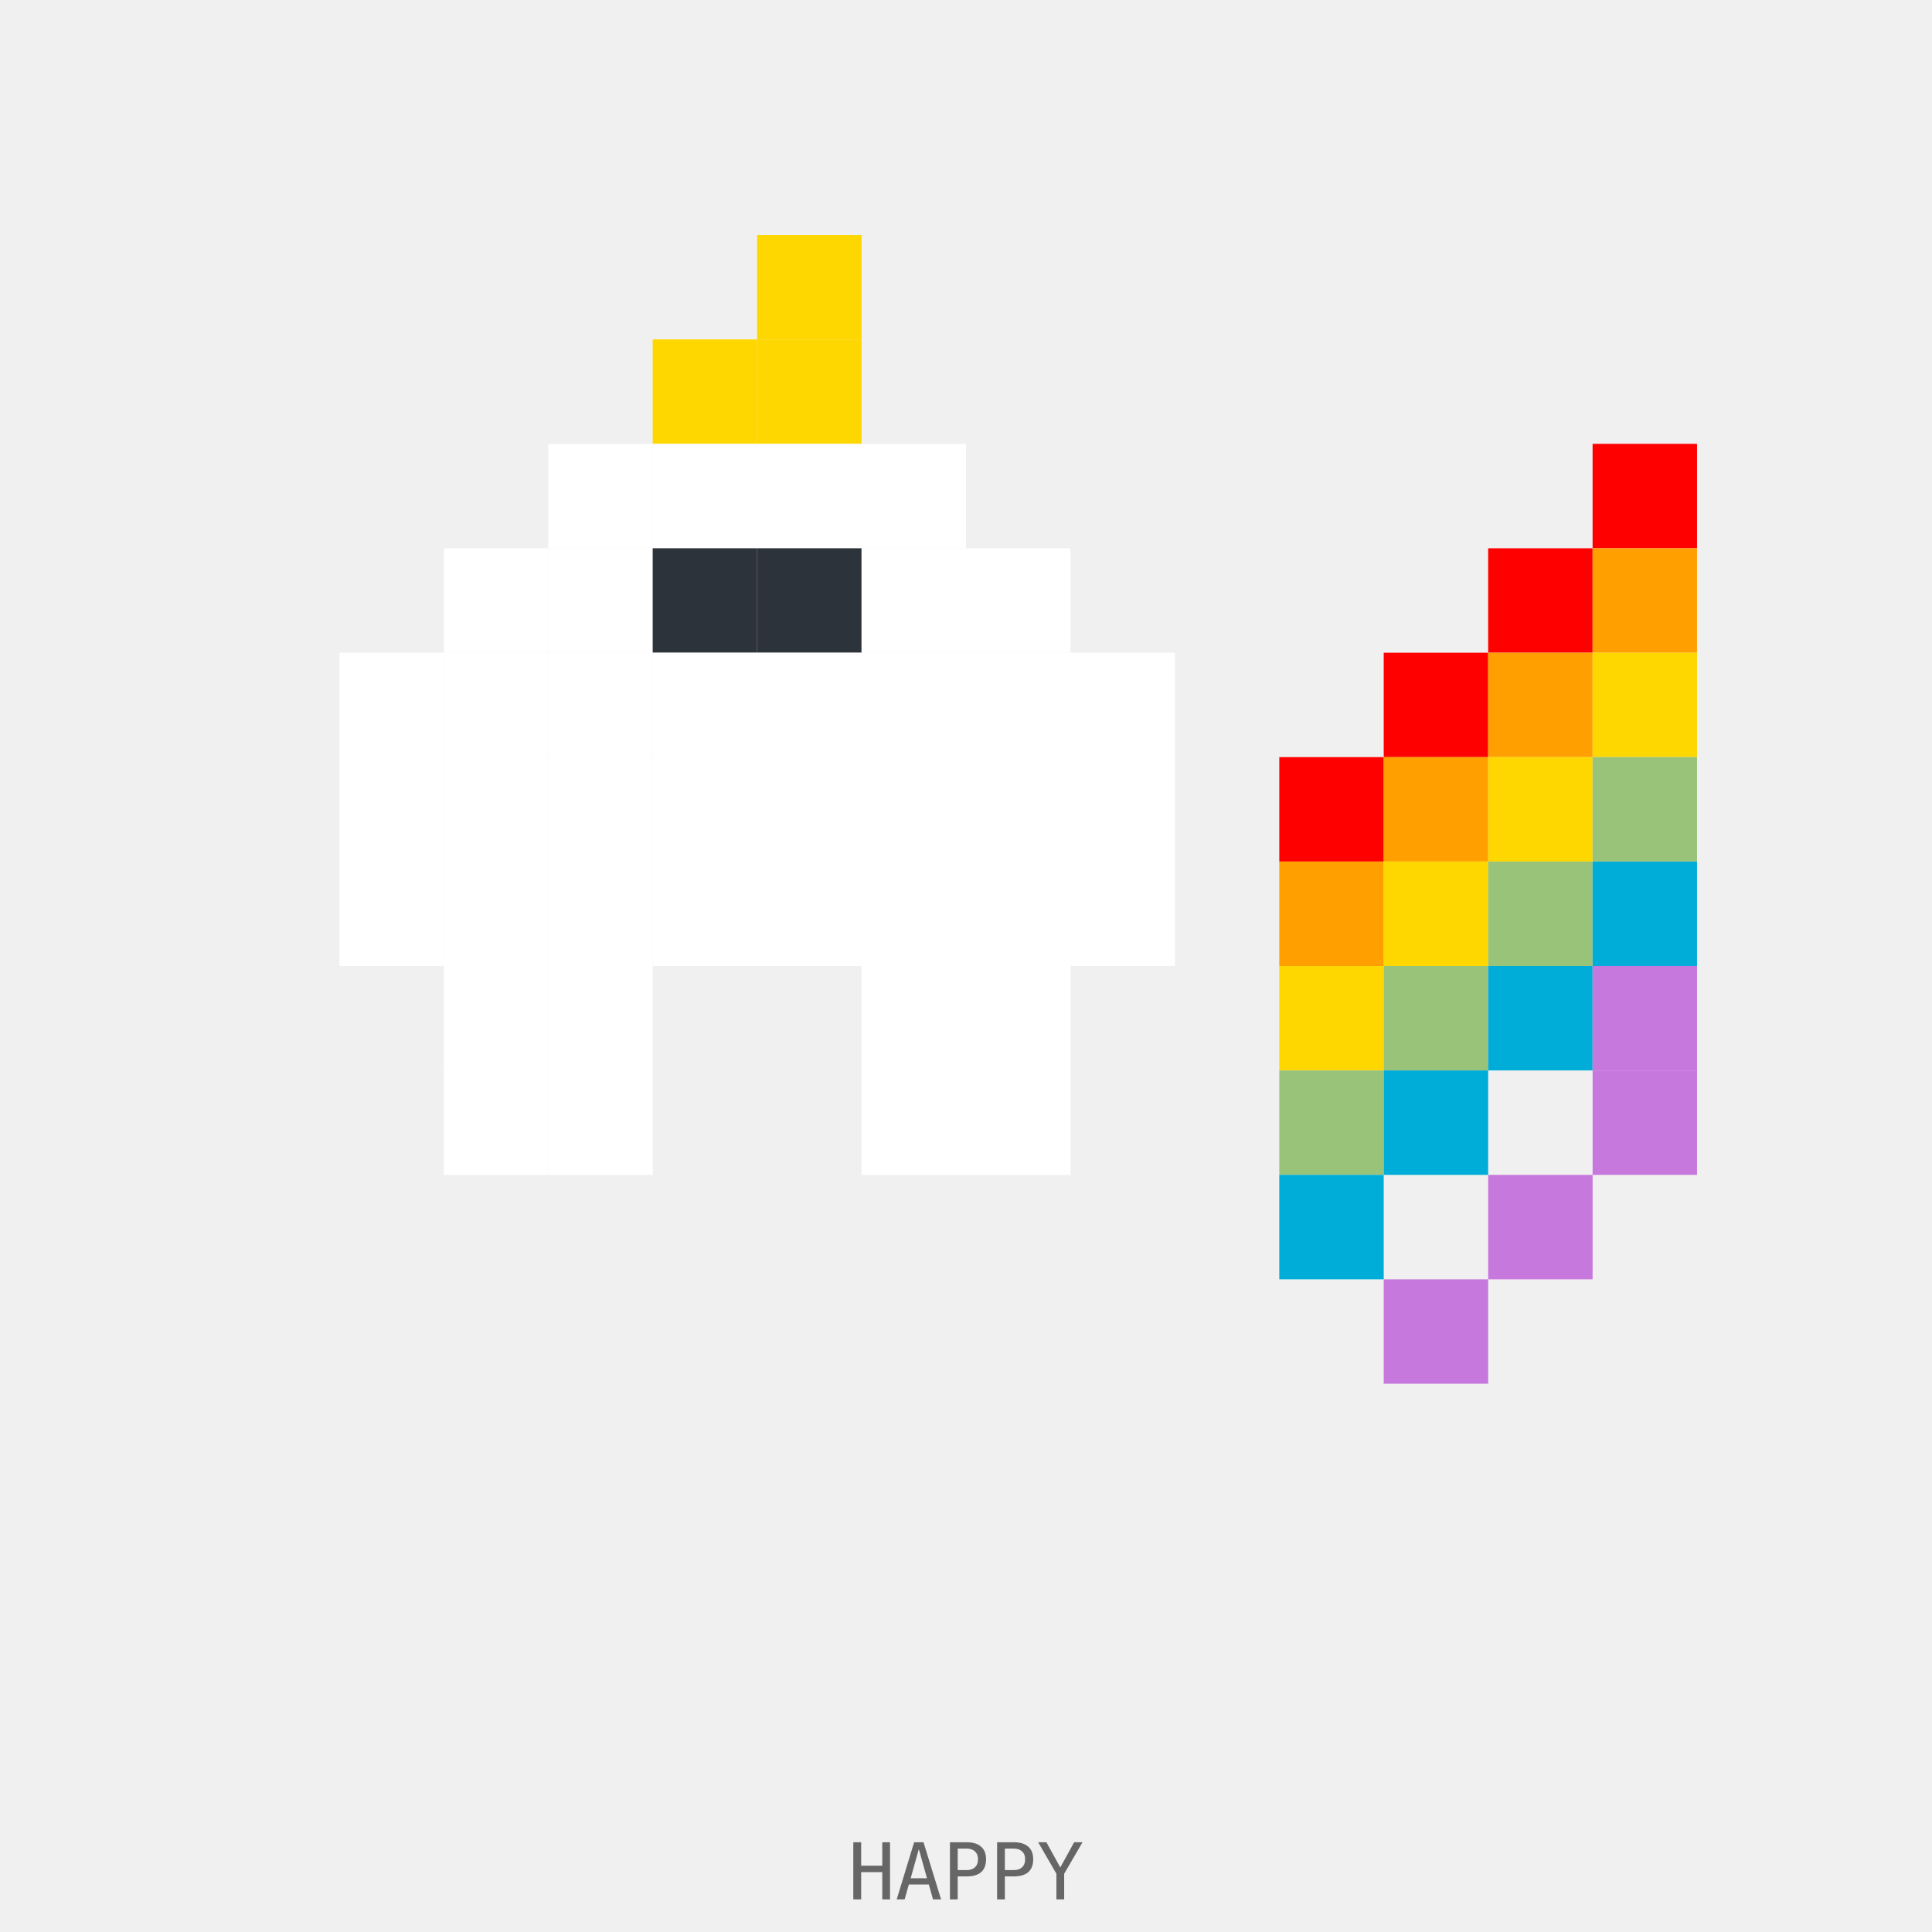
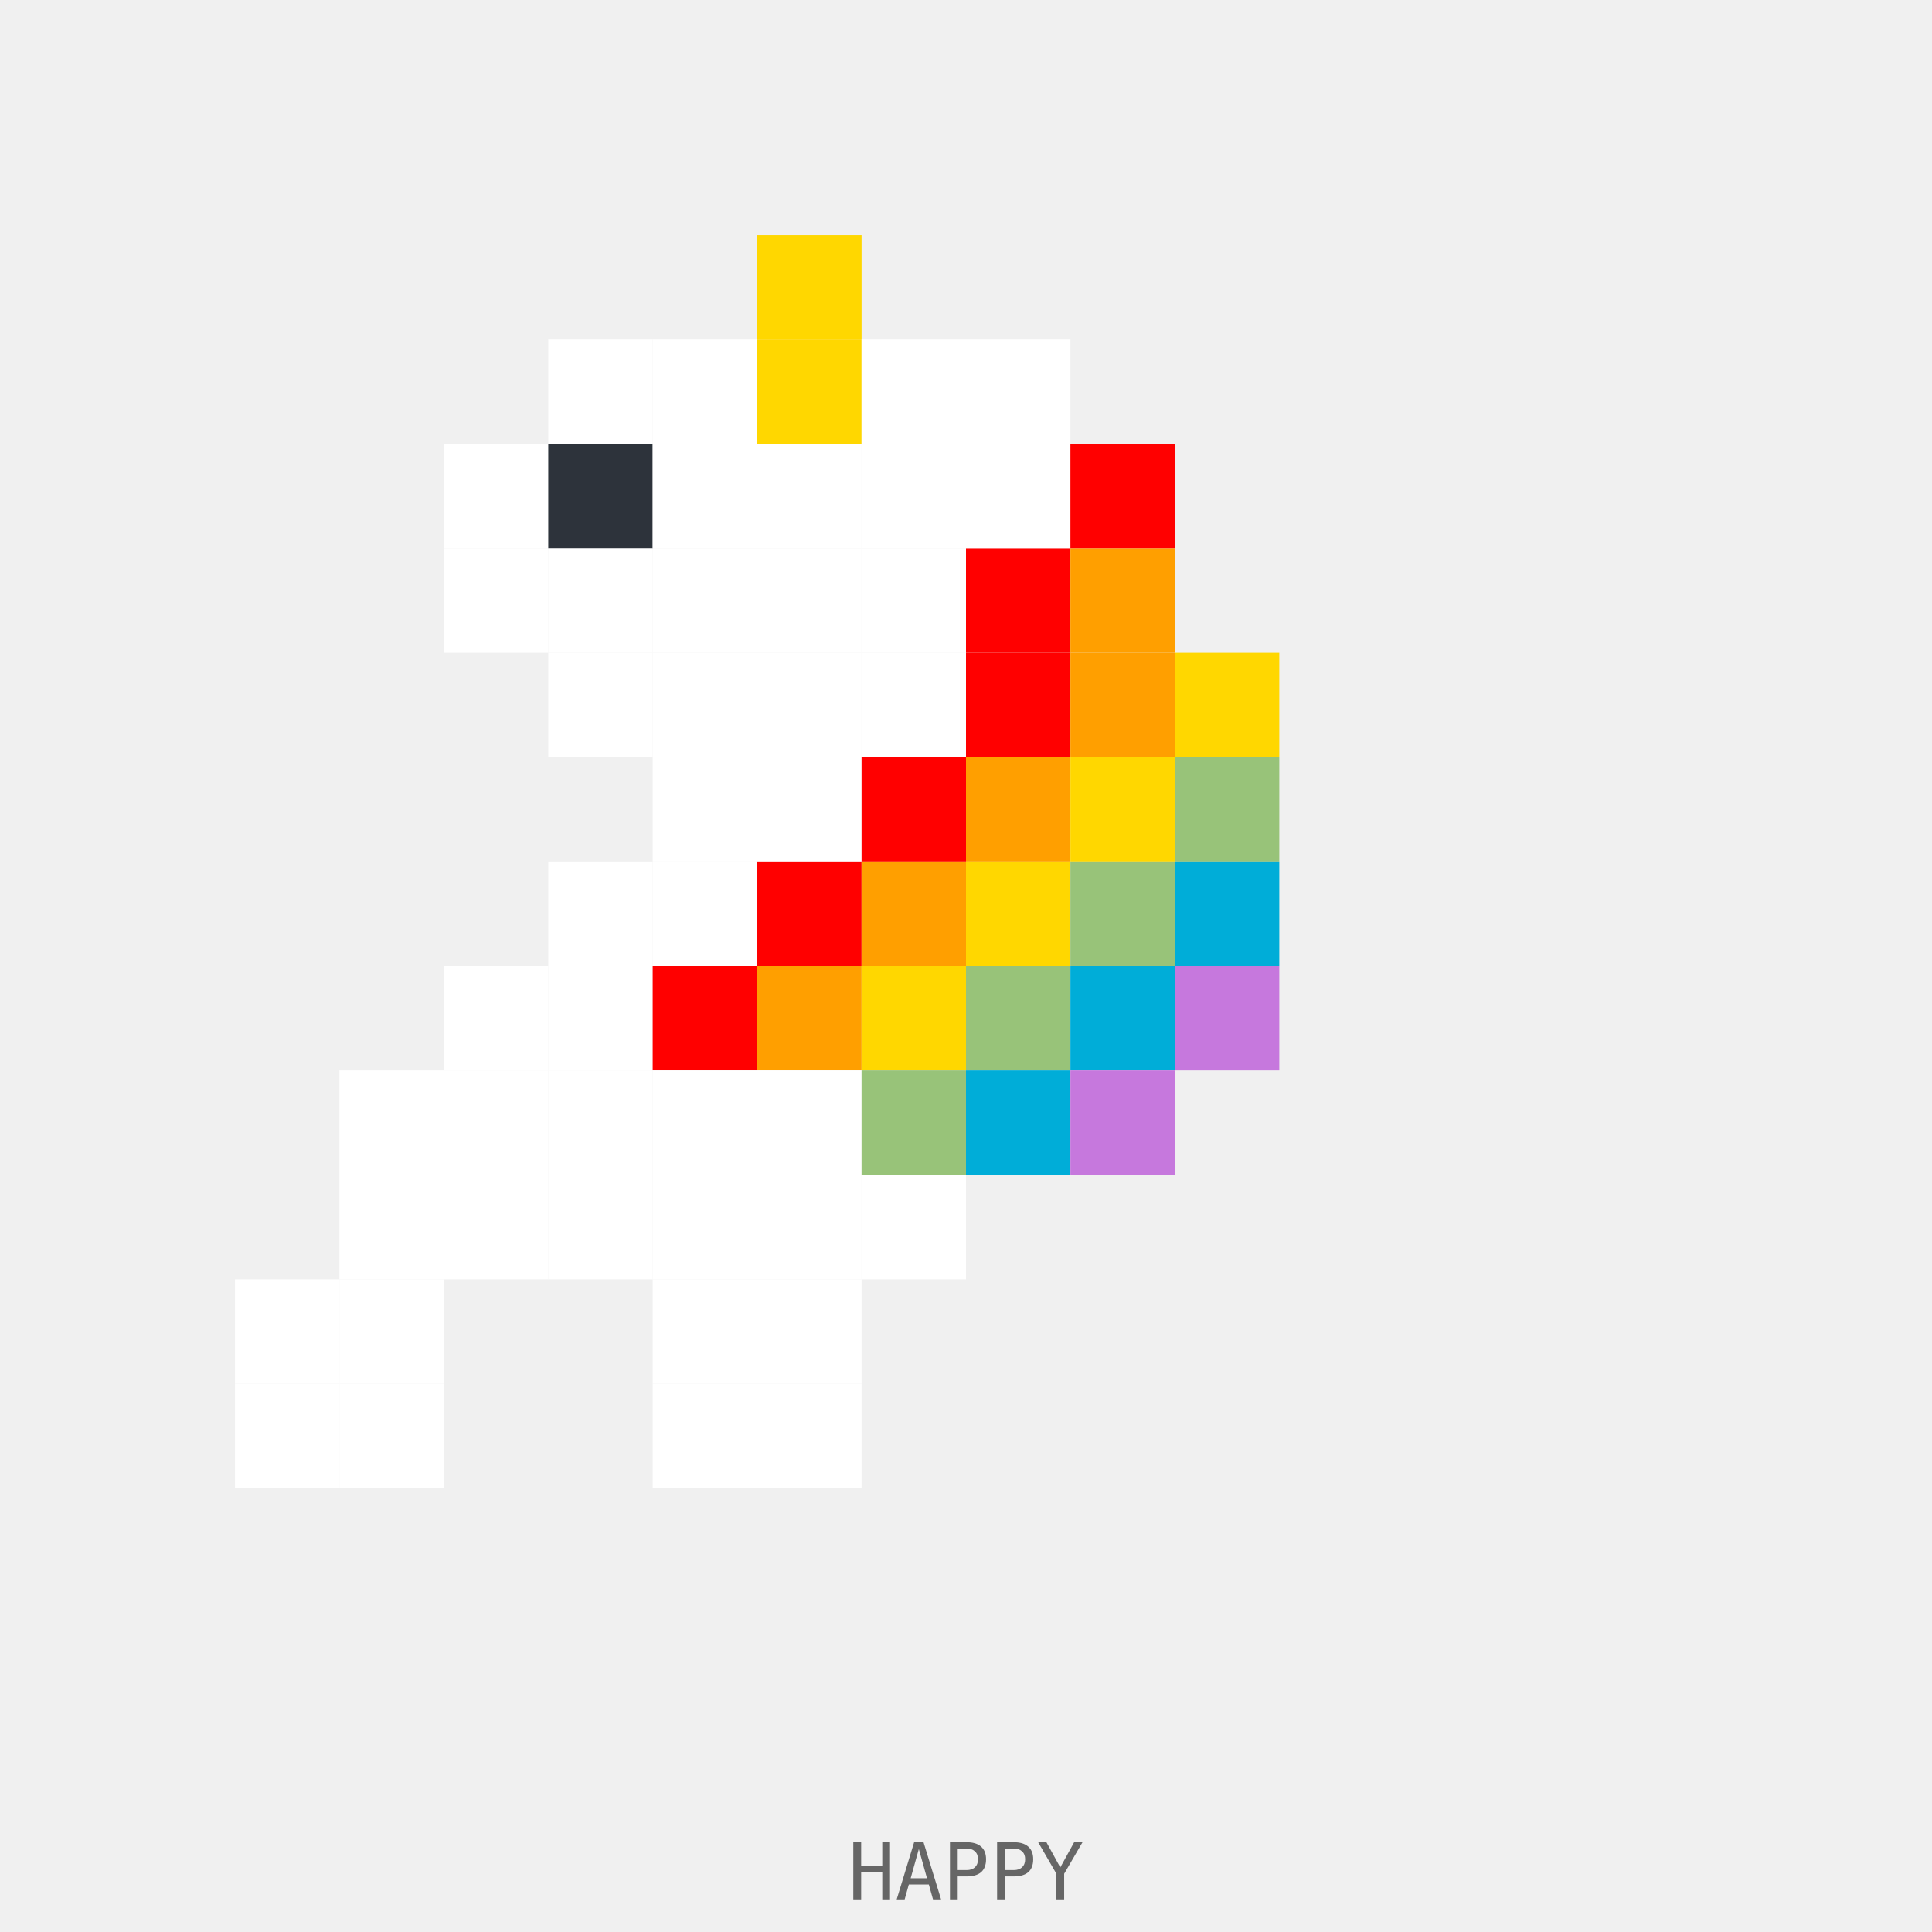
<svg xmlns="http://www.w3.org/2000/svg" width="296" height="296" viewBox="0 0 296 296">
  <style>.pet { transform-origin: center; }</style>
  <rect width="100%" height="100%" fill="transparent" />
  <g transform="translate(20, 20)" opacity="1">
    <g class="pet">
      <rect x="96" y="16" width="16" height="16" fill="#FFD700" />
-       <rect x="80" y="32" width="16" height="16" fill="#FFD700" />
+       <rect x="64" y="32" width="16" height="16" fill="#ffffff" />
+       <rect x="80" y="32" width="16" height="16" fill="#ffffff" />
      <rect x="96" y="32" width="16" height="16" fill="#FFD700" />
-       <rect x="64" y="48" width="16" height="16" fill="#ffffff" />
+       <rect x="112" y="32" width="16" height="16" fill="#ffffff" />
+       <rect x="128" y="32" width="16" height="16" fill="#ffffff" />
+       <rect x="48" y="48" width="16" height="16" fill="#ffffff" />
+       <rect x="64" y="48" width="16" height="16" fill="#2d333b" />
      <rect x="80" y="48" width="16" height="16" fill="#ffffff" />
      <rect x="96" y="48" width="16" height="16" fill="#ffffff" />
      <rect x="112" y="48" width="16" height="16" fill="#ffffff" />
-       <rect x="224" y="48" width="16" height="16" fill="#FF0000" />
+       <rect x="128" y="48" width="16" height="16" fill="#ffffff" />
+       <rect x="144" y="48" width="16" height="16" fill="#FF0000" />
      <rect x="48" y="64" width="16" height="16" fill="#ffffff" />
      <rect x="64" y="64" width="16" height="16" fill="#ffffff" />
-       <rect x="80" y="64" width="16" height="16" fill="#2d333b" />
-       <rect x="96" y="64" width="16" height="16" fill="#2d333b" />
+       <rect x="80" y="64" width="16" height="16" fill="#ffffff" />
+       <rect x="96" y="64" width="16" height="16" fill="#ffffff" />
      <rect x="112" y="64" width="16" height="16" fill="#ffffff" />
-       <rect x="128" y="64" width="16" height="16" fill="#ffffff" />
-       <rect x="208" y="64" width="16" height="16" fill="#FF0000" />
-       <rect x="224" y="64" width="16" height="16" fill="#FF9F00" />
-       <rect x="32" y="80" width="16" height="16" fill="#ffffff" />
-       <rect x="48" y="80" width="16" height="16" fill="#ffffff" />
+       <rect x="128" y="64" width="16" height="16" fill="#FF0000" />
+       <rect x="144" y="64" width="16" height="16" fill="#FF9F00" />
      <rect x="64" y="80" width="16" height="16" fill="#ffffff" />
      <rect x="80" y="80" width="16" height="16" fill="#ffffff" />
      <rect x="96" y="80" width="16" height="16" fill="#ffffff" />
      <rect x="112" y="80" width="16" height="16" fill="#ffffff" />
-       <rect x="128" y="80" width="16" height="16" fill="#ffffff" />
-       <rect x="144" y="80" width="16" height="16" fill="#ffffff" />
-       <rect x="192" y="80" width="16" height="16" fill="#FF0000" />
-       <rect x="208" y="80" width="16" height="16" fill="#FF9F00" />
-       <rect x="224" y="80" width="16" height="16" fill="#FFD700" />
-       <rect x="32" y="96" width="16" height="16" fill="#ffffff" />
-       <rect x="48" y="96" width="16" height="16" fill="#ffffff" />
-       <rect x="64" y="96" width="16" height="16" fill="#ffffff" />
+       <rect x="128" y="80" width="16" height="16" fill="#FF0000" />
+       <rect x="144" y="80" width="16" height="16" fill="#FF9F00" />
+       <rect x="160" y="80" width="16" height="16" fill="#FFD700" />
      <rect x="80" y="96" width="16" height="16" fill="#ffffff" />
      <rect x="96" y="96" width="16" height="16" fill="#ffffff" />
-       <rect x="112" y="96" width="16" height="16" fill="#ffffff" />
-       <rect x="128" y="96" width="16" height="16" fill="#ffffff" />
-       <rect x="144" y="96" width="16" height="16" fill="#ffffff" />
-       <rect x="176" y="96" width="16" height="16" fill="#FF0000" />
-       <rect x="192" y="96" width="16" height="16" fill="#FF9F00" />
-       <rect x="208" y="96" width="16" height="16" fill="#FFD700" />
-       <rect x="224" y="96" width="16" height="16" fill="#98c379" />
-       <rect x="32" y="112" width="16" height="16" fill="#ffffff" />
-       <rect x="48" y="112" width="16" height="16" fill="#ffffff" />
+       <rect x="112" y="96" width="16" height="16" fill="#FF0000" />
+       <rect x="128" y="96" width="16" height="16" fill="#FF9F00" />
+       <rect x="144" y="96" width="16" height="16" fill="#FFD700" />
+       <rect x="160" y="96" width="16" height="16" fill="#98c379" />
      <rect x="64" y="112" width="16" height="16" fill="#ffffff" />
      <rect x="80" y="112" width="16" height="16" fill="#ffffff" />
-       <rect x="96" y="112" width="16" height="16" fill="#ffffff" />
-       <rect x="112" y="112" width="16" height="16" fill="#ffffff" />
-       <rect x="128" y="112" width="16" height="16" fill="#ffffff" />
-       <rect x="144" y="112" width="16" height="16" fill="#ffffff" />
-       <rect x="176" y="112" width="16" height="16" fill="#FF9F00" />
-       <rect x="192" y="112" width="16" height="16" fill="#FFD700" />
-       <rect x="208" y="112" width="16" height="16" fill="#98c379" />
-       <rect x="224" y="112" width="16" height="16" fill="#00ADD8" />
+       <rect x="96" y="112" width="16" height="16" fill="#FF0000" />
+       <rect x="112" y="112" width="16" height="16" fill="#FF9F00" />
+       <rect x="128" y="112" width="16" height="16" fill="#FFD700" />
+       <rect x="144" y="112" width="16" height="16" fill="#98c379" />
+       <rect x="160" y="112" width="16" height="16" fill="#00ADD8" />
      <rect x="48" y="128" width="16" height="16" fill="#ffffff" />
      <rect x="64" y="128" width="16" height="16" fill="#ffffff" />
-       <rect x="112" y="128" width="16" height="16" fill="#ffffff" />
-       <rect x="128" y="128" width="16" height="16" fill="#ffffff" />
-       <rect x="176" y="128" width="16" height="16" fill="#FFD700" />
-       <rect x="192" y="128" width="16" height="16" fill="#98c379" />
-       <rect x="208" y="128" width="16" height="16" fill="#00ADD8" />
-       <rect x="224" y="128" width="16" height="16" fill="#C678DD" />
+       <rect x="80" y="128" width="16" height="16" fill="#FF0000" />
+       <rect x="96" y="128" width="16" height="16" fill="#FF9F00" />
+       <rect x="112" y="128" width="16" height="16" fill="#FFD700" />
+       <rect x="128" y="128" width="16" height="16" fill="#98c379" />
+       <rect x="144" y="128" width="16" height="16" fill="#00ADD8" />
+       <rect x="160" y="128" width="16" height="16" fill="#C678DD" />
+       <rect x="32" y="144" width="16" height="16" fill="#ffffff" />
      <rect x="48" y="144" width="16" height="16" fill="#ffffff" />
      <rect x="64" y="144" width="16" height="16" fill="#ffffff" />
-       <rect x="112" y="144" width="16" height="16" fill="#ffffff" />
-       <rect x="128" y="144" width="16" height="16" fill="#ffffff" />
-       <rect x="176" y="144" width="16" height="16" fill="#98c379" />
-       <rect x="192" y="144" width="16" height="16" fill="#00ADD8" />
-       <rect x="224" y="144" width="16" height="16" fill="#C678DD" />
-       <rect x="176" y="160" width="16" height="16" fill="#00ADD8" />
-       <rect x="208" y="160" width="16" height="16" fill="#C678DD" />
-       <rect x="192" y="176" width="16" height="16" fill="#C678DD" />
+       <rect x="80" y="144" width="16" height="16" fill="#ffffff" />
+       <rect x="96" y="144" width="16" height="16" fill="#ffffff" />
+       <rect x="112" y="144" width="16" height="16" fill="#98c379" />
+       <rect x="128" y="144" width="16" height="16" fill="#00ADD8" />
+       <rect x="144" y="144" width="16" height="16" fill="#C678DD" />
+       <rect x="32" y="160" width="16" height="16" fill="#ffffff" />
+       <rect x="48" y="160" width="16" height="16" fill="#ffffff" />
+       <rect x="64" y="160" width="16" height="16" fill="#ffffff" />
+       <rect x="80" y="160" width="16" height="16" fill="#ffffff" />
+       <rect x="96" y="160" width="16" height="16" fill="#ffffff" />
+       <rect x="112" y="160" width="16" height="16" fill="#ffffff" />
+       <rect x="16" y="176" width="16" height="16" fill="#ffffff" />
+       <rect x="32" y="176" width="16" height="16" fill="#ffffff" />
+       <rect x="80" y="176" width="16" height="16" fill="#ffffff" />
+       <rect x="96" y="176" width="16" height="16" fill="#ffffff" />
+       <rect x="16" y="192" width="16" height="16" fill="#ffffff" />
+       <rect x="32" y="192" width="16" height="16" fill="#ffffff" />
+       <rect x="80" y="192" width="16" height="16" fill="#ffffff" />
+       <rect x="96" y="192" width="16" height="16" fill="#ffffff" />
      <animateTransform attributeName="transform" type="translate" values="0 0; 0 -4; 0 0" dur="0.5s" repeatCount="indefinite" />
    </g>
  </g>
  <text x="50%" y="291" text-anchor="middle" font-family="monospace" font-size="12" fill="#666">HAPPY</text>
</svg>
